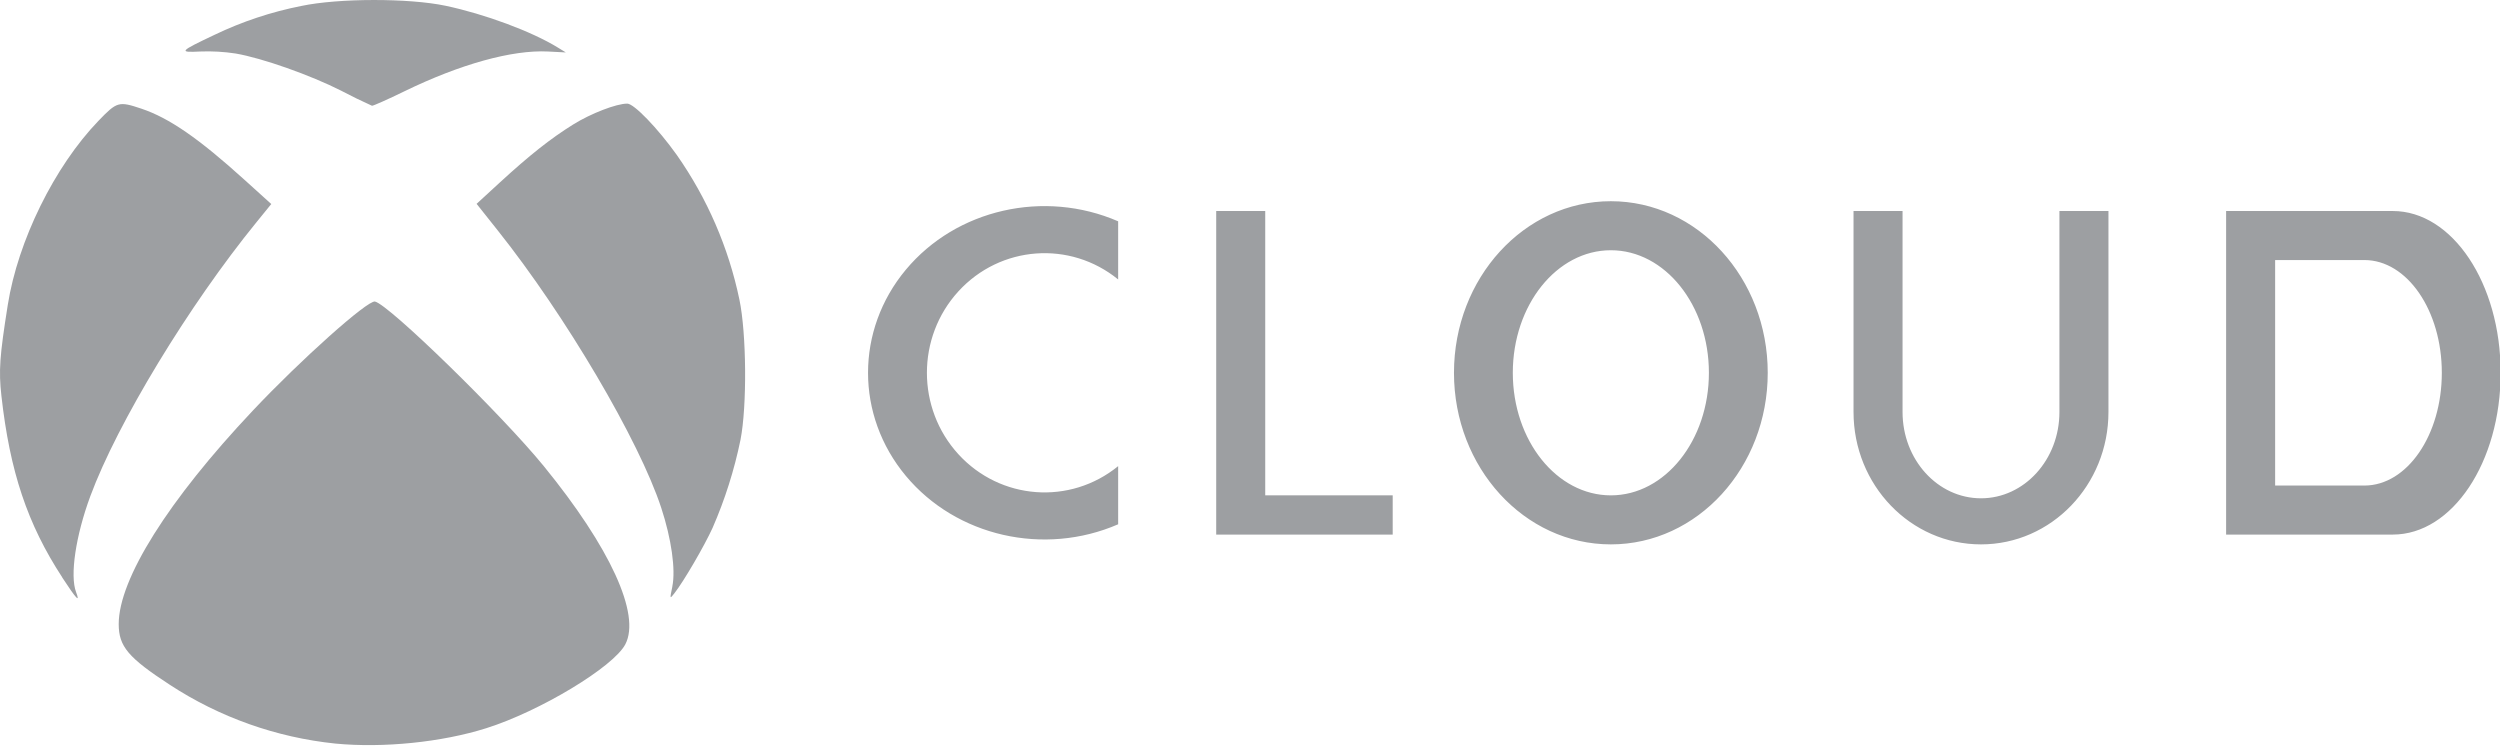
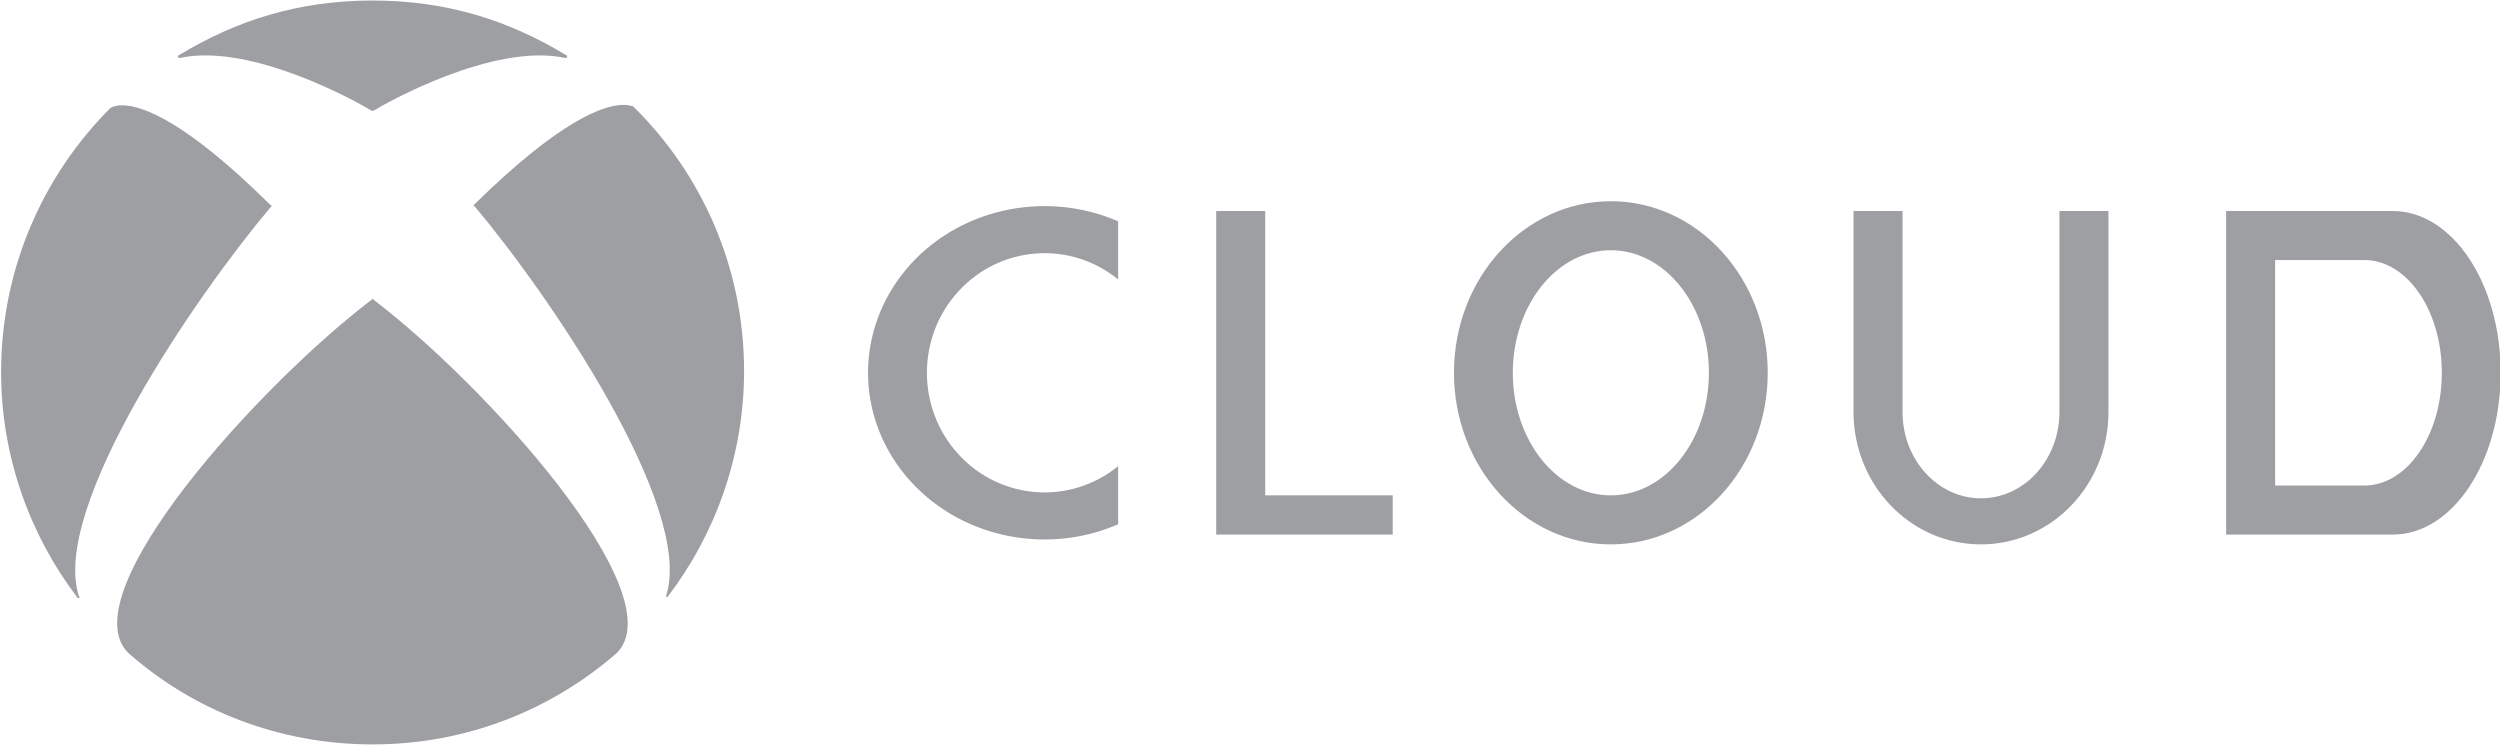
<svg xmlns="http://www.w3.org/2000/svg" viewBox="6.072 -2.19 142.26 42.4">
-   <g transform="translate(6.072168 -2.19) scale(2.65)">
-     <path d="M7.202 15.967a8 8 0 0 1-3.552-1.26c-.898-.585-1.101-.826-1.101-1.306 0-.965 1.062-2.656 2.879-4.583C6.459 7.723 7.897 6.44 8.052 6.475c.302.068 2.718 2.423 3.622 3.531 1.43 1.753 2.088 3.189 1.754 3.829-.254.486-1.83 1.437-2.987 1.802-.954.301-2.207.429-3.239.33m-5.866-3.57C.589 11.253.212 10.127.03 8.497c-.06-.539-.038-.846.137-1.95.218-1.377 1.002-2.97 1.945-3.95.401-.417.437-.427.926-.263.595.2 1.23.638 2.213 1.528l.574.519-.313.385C4.056 6.553 2.52 9.086 1.94 10.653c-.315.852-.442 1.707-.306 2.063.091.24.007.15-.3-.319Zm13.101.195c.074-.36-.019-1.02-.238-1.687-.473-1.443-2.055-4.128-3.508-5.953l-.457-.575.494-.454c.646-.593 1.095-.948 1.58-1.25.381-.237.927-.448 1.161-.448.145 0 .654.528 1.065 1.104a8.4 8.4 0 0 1 1.343 3.102c.153.728.166 2.286.024 3.012a9.5 9.5 0 0 1-.6 1.893c-.179.393-.624 1.156-.82 1.404-.1.128-.1.127-.043-.148ZM7.335 1.952c-.67-.34-1.704-.705-2.276-.803a4 4 0 0 0-.759-.043c-.471.024-.45 0 .306-.358A7.8 7.8 0 0 1 6.47.128c.8-.169 2.306-.17 3.094-.005.85.18 1.853.552 2.418.9l.168.103-.385-.02c-.766-.038-1.88.27-3.078.853-.361.176-.676.316-.699.312a12 12 0 0 1-.654-.319Z" fill="#9d9fa2" />
+   <g transform="translate(6.072168,-2.19) scale(1.1861) translate(-22.2,-0.4)">
+     <g transform="matrix(0.444443,0,0,0.444443,-0.2542733,-0.06421408)">
+       <path d="M 90.74,1.1 C 82.64,1.1 75.942,3.3 69.842,7 c -0.1,0 -0.102,0.099 -0.102,0.199 0,0.1 0.101,0.102 0.201,0.102 7.8,-1.7 19.599,4.999 20.699,5.699 h 0.1 0.102 c 1.1,-0.7 12.899,-7.399 20.699,-5.699 0.1,0 0.199,-0.002 0.199,-0.102 C 111.74,7.099 111.741,7 111.641,7 105.541,3.3 98.84,1.1 90.74,1.1 Z M 117.561,12.371 c -1.983,0.117 -6.595,1.654 -15.82,10.729 l -0.1,0.1 c 0,0 -3.9e-4,0.102 0.1,0.102 8.1,9.6 23.701,32.5 20.701,42 V 65.5 c 0.1,0 0.199,3.91e-4 0.199,-0.1 5.1,-6.7 8.201,-15.201 8.201,-24.301 0,-11.1 -4.5,-21.2 -11.9,-28.5 -0.1,-0.1 -0.101,-0.1 -0.201,-0.1 -0.15,-0.05 -0.519,-0.168 -1.18,-0.129 z m -53.682,0.043 c -0.675,-0.027 -1.063,0.111 -1.238,0.186 -0.1,0 -0.099,0.1 -0.199,0.1 -7.3,7.3 -11.801,17.4 -11.801,28.5 0,9.1 3.101,17.601 8.201,24.301 0,0.1 0.099,0.1 0.199,0.1 0.1,0 0.1,-0.099 0,-0.199 -3.1,-9.5 12.599,-32.4 20.699,-42 l 0.102,-0.1 c 0,-0.1 -0.002,-0.102 -0.102,-0.102 -9.225,-9.15 -13.836,-10.705 -15.861,-10.785 z m 26.861,20.887 c 0,0 -0.1,-3.8e-4 -0.1,0.1 -12,9.1 -32.599,31.7 -26.299,38.1 7,6.2 16.298,9.9 26.398,9.9 10.1,0 19.3,-3.7 26.4,-9.9 6.2,-6.4 -14.299,-29 -26.299,-38.1 0,-0.1 -0.102,-0.1 -0.102,-0.1 z" fill="#9d9fa2" />
+     </g>
  </g>
  <g transform="translate(55.4722 7.307) scale(0.557939)">
    <path d="M25.5,5.55 A18,17 0 1 0 25.5,36.45 L25.5,30.52 A12,12.2 0 1 1 25.5,11.48 Z M35.5,4.5 L40.5,4.5 L40.5,33.5 L53.5,33.5 L53.5,37.5 L35.5,37.5 Z M75.75,3.5 A16,17.5 0 1 0 75.75,38.5 A16,17.5 0 1 0 75.75,3.5 Z M75.75,8.5 A10,12.5 0 1 1 75.75,33.5 A10,12.5 0 1 1 75.75,8.5 Z M100.5,4.5 L100.5,25 A13,13.5 0 0 0 126.5,25 L126.5,4.5 L121.5,4.5 L121.5,25 A8,8.8 0 0 1 105.5,25 L105.5,4.5 Z M138.5,4.5 L155.5,4.5 A11,16.5 0 0 1 155.5,37.5 L138.5,37.5 Z M143.5,9.5 L152.6,9.5 A7.9,11.5 0 0 1 152.6,32.5 L143.5,32.5 Z" fill="#9d9fa2" fill-rule="evenodd" />
  </g>
</svg>
